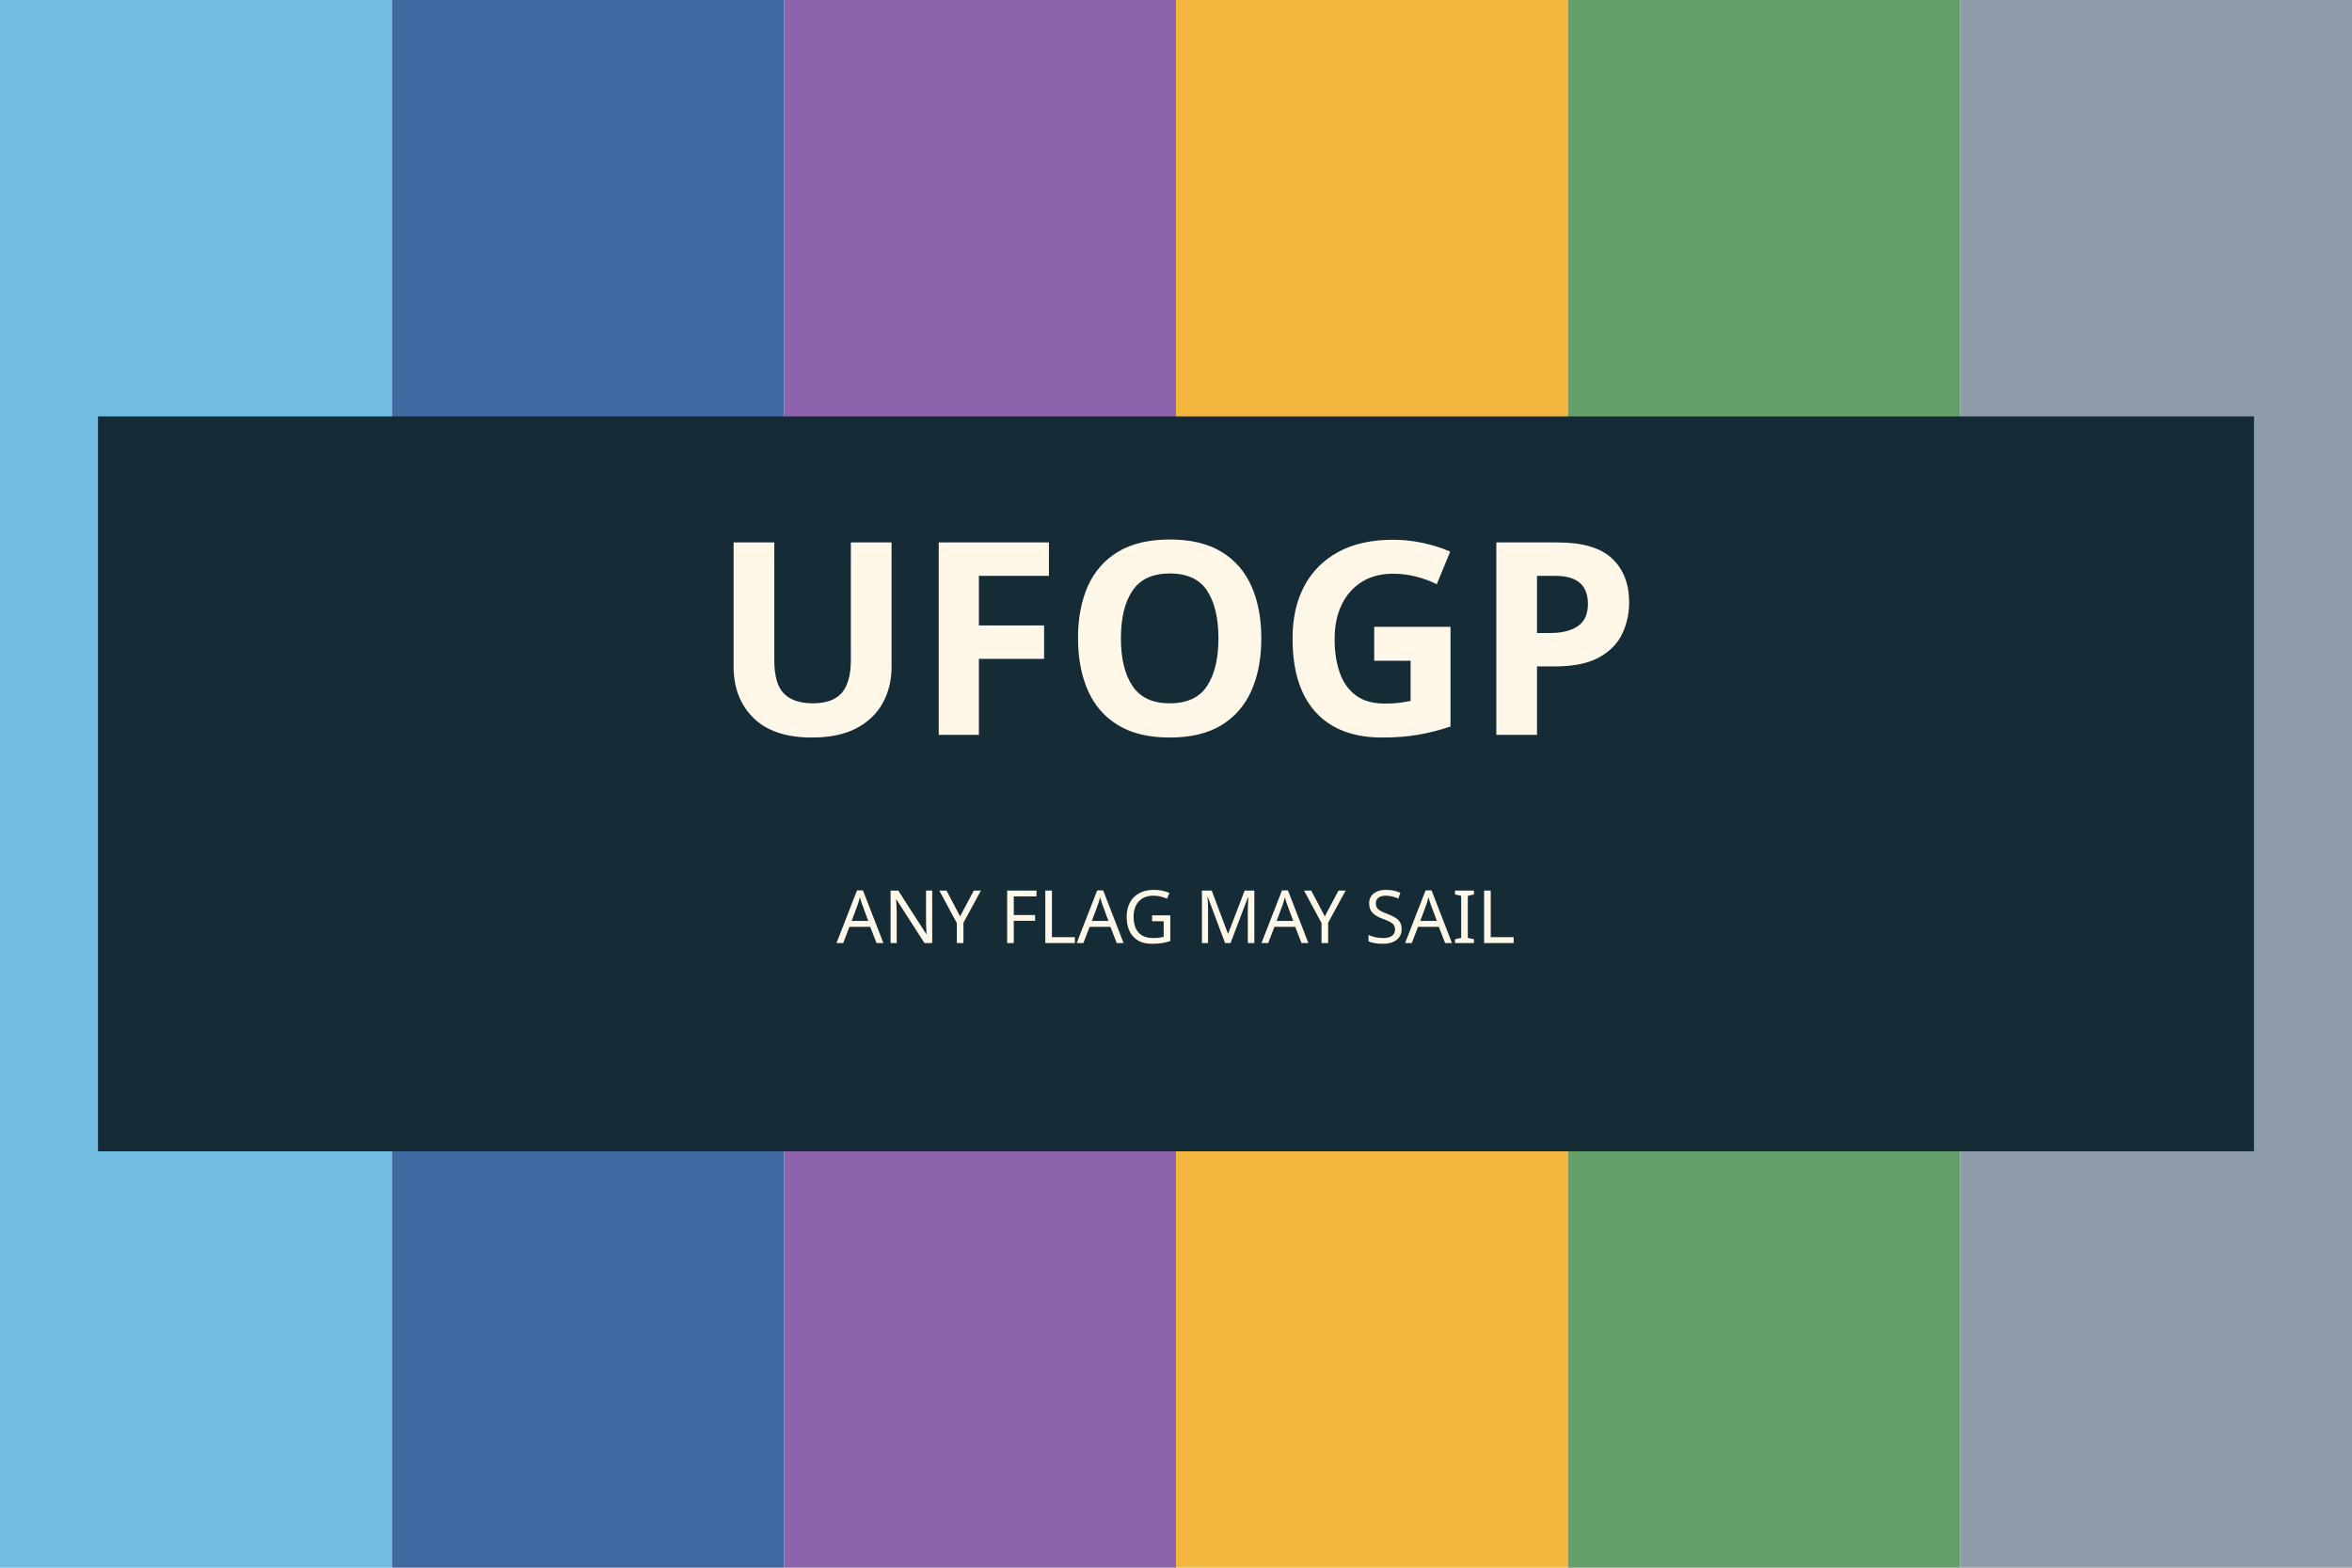
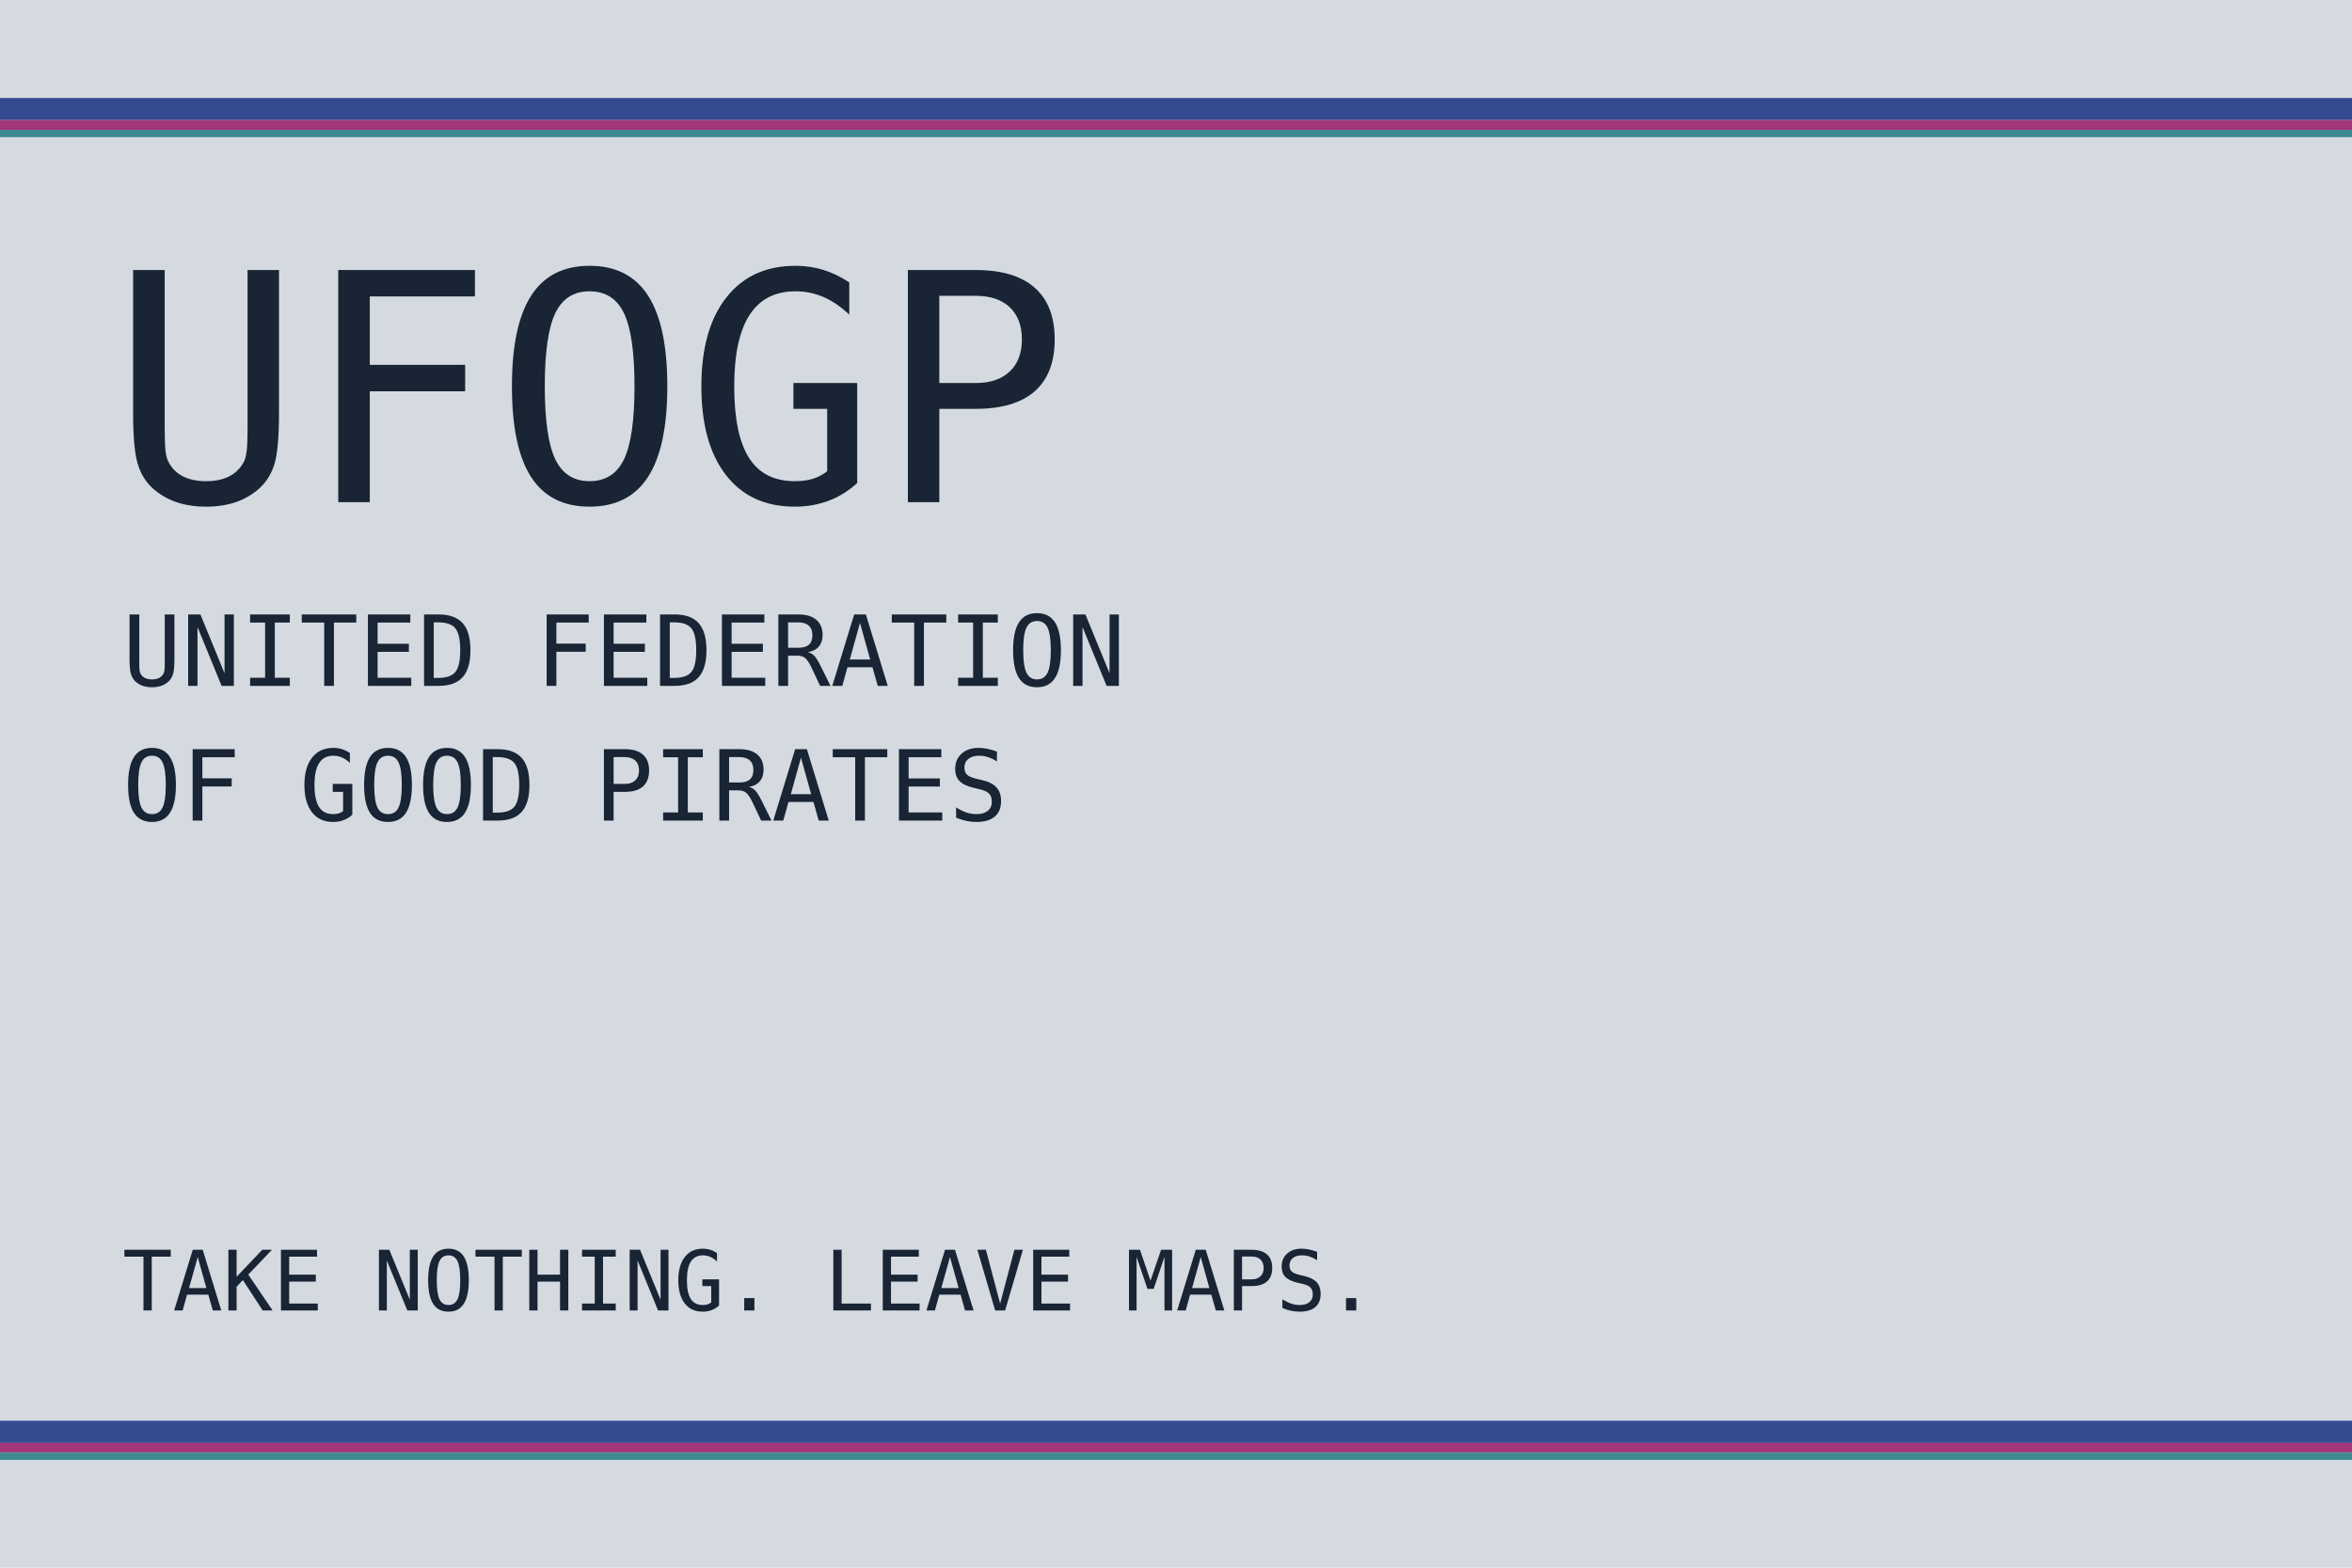
- <svg xmlns="http://www.w3.org/2000/svg" width="960" height="640" viewBox="0 0 960 640" role="img" aria-label="UFOGP flag: six colors, six seats">
-   <rect x="0" y="0" width="160" height="640" fill="#71bce1" />
-   <rect x="160" y="0" width="160" height="640" fill="#4169a1" />
-   <rect x="320" y="0" width="160" height="640" fill="#8d63ab" />
-   <rect x="480" y="0" width="160" height="640" fill="#f3b63f" />
-   <rect x="640" y="0" width="160" height="640" fill="#649e69" />
-   <rect x="800" y="0" width="160" height="640" fill="#8d9baa" />
-   <rect x="40" y="170" width="880" height="300" fill="#152c37" />
-   <text x="480" y="300" text-anchor="middle" font-family="sans-serif" font-size="110" font-weight="bold" fill="#fff8e8">UFOGP</text>
-   <text x="480" y="385" text-anchor="middle" font-family="sans-serif" font-size="30" fill="#fff8e8">ANY FLAG MAY SAIL</text>
+ <svg xmlns="http://www.w3.org/2000/svg" width="960" height="640" viewBox="0 0 960 640" role="img">
+   <rect width="960" height="640" fill="#d4dae0" />
+   <rect y="40" width="960" height="9" fill="#344b92" />
+   <rect y="49" width="960" height="4" fill="#a33579" />
+   <rect y="53" width="960" height="3" fill="#3d8a91" />
+   <text x="45" y="205" font-family="monospace" font-size="130" fill="#192434">UFOGP</text>
+   <text x="50" y="280" font-family="monospace" font-size="40" fill="#192434">UNITED FEDERATION</text>
+   <text x="50" y="335" font-family="monospace" font-size="40" fill="#192434">OF GOOD PIRATES</text>
+   <text x="50" y="535" font-family="monospace" font-size="34" fill="#192434">TAKE NOTHING. LEAVE MAPS.</text>
+   <rect y="580" width="960" height="9" fill="#344b92" />
+   <rect y="589" width="960" height="4" fill="#a33579" />
+   <rect y="593" width="960" height="3" fill="#3d8a91" />
</svg>
